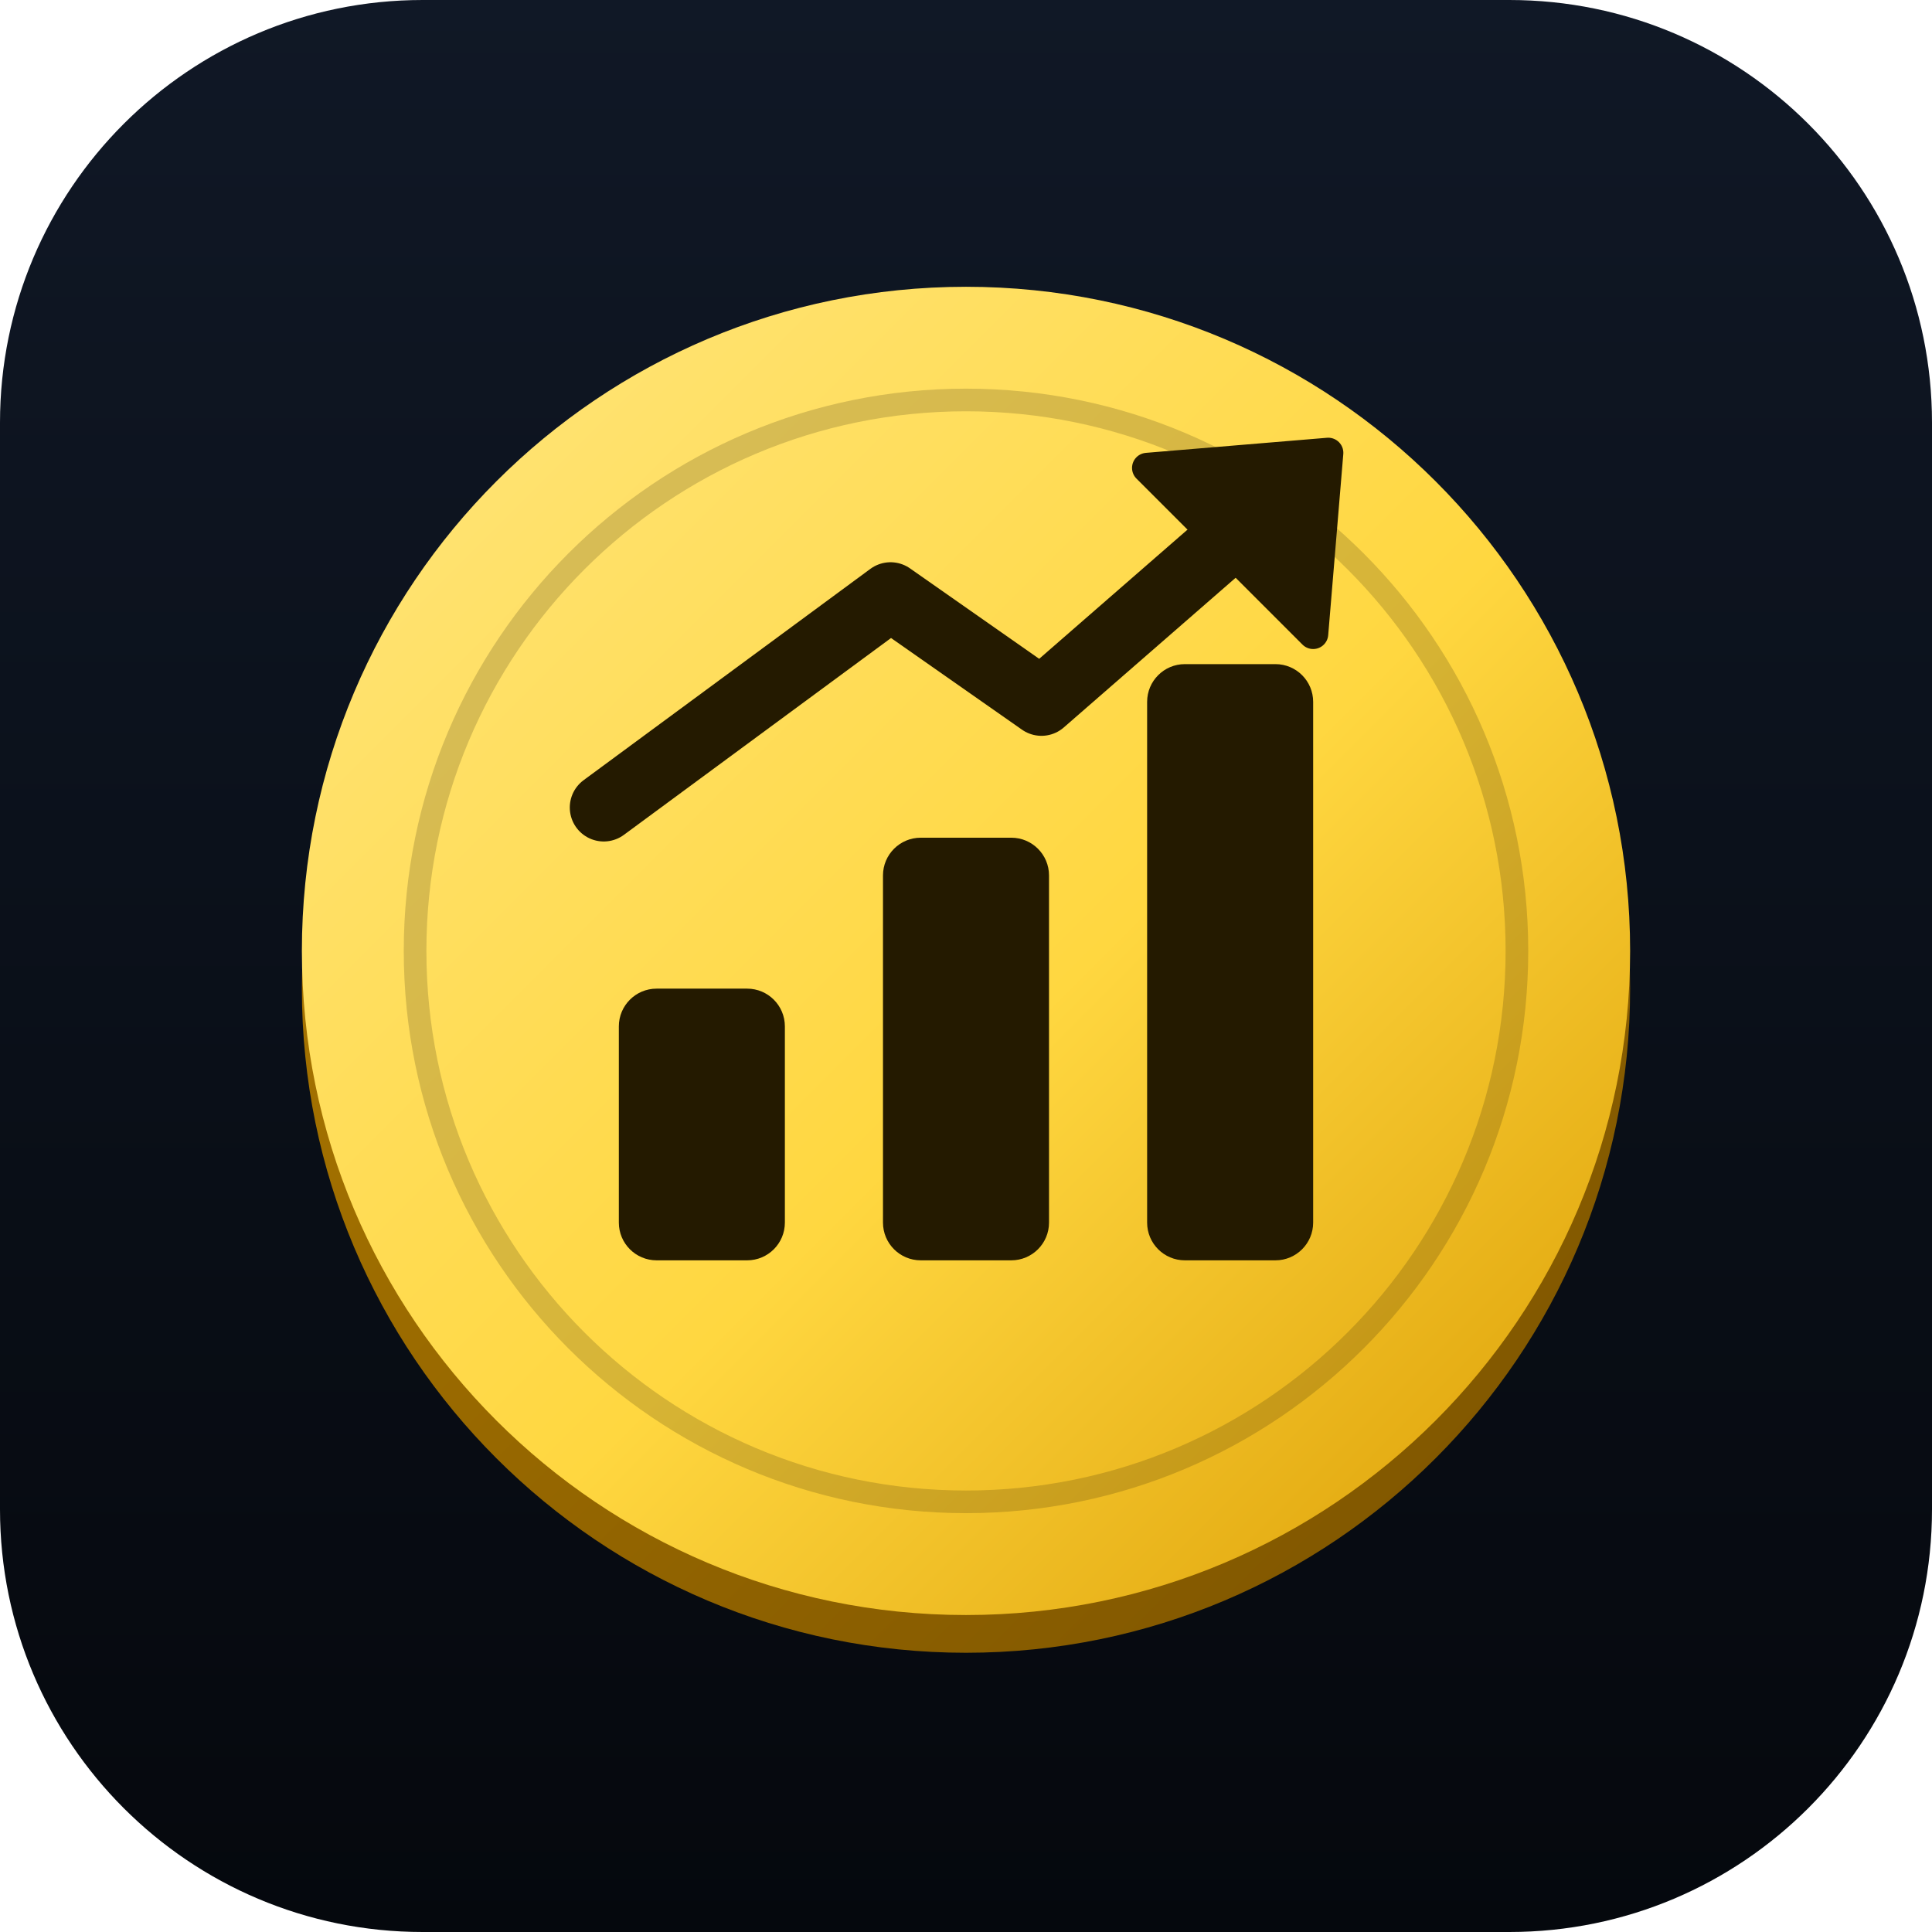
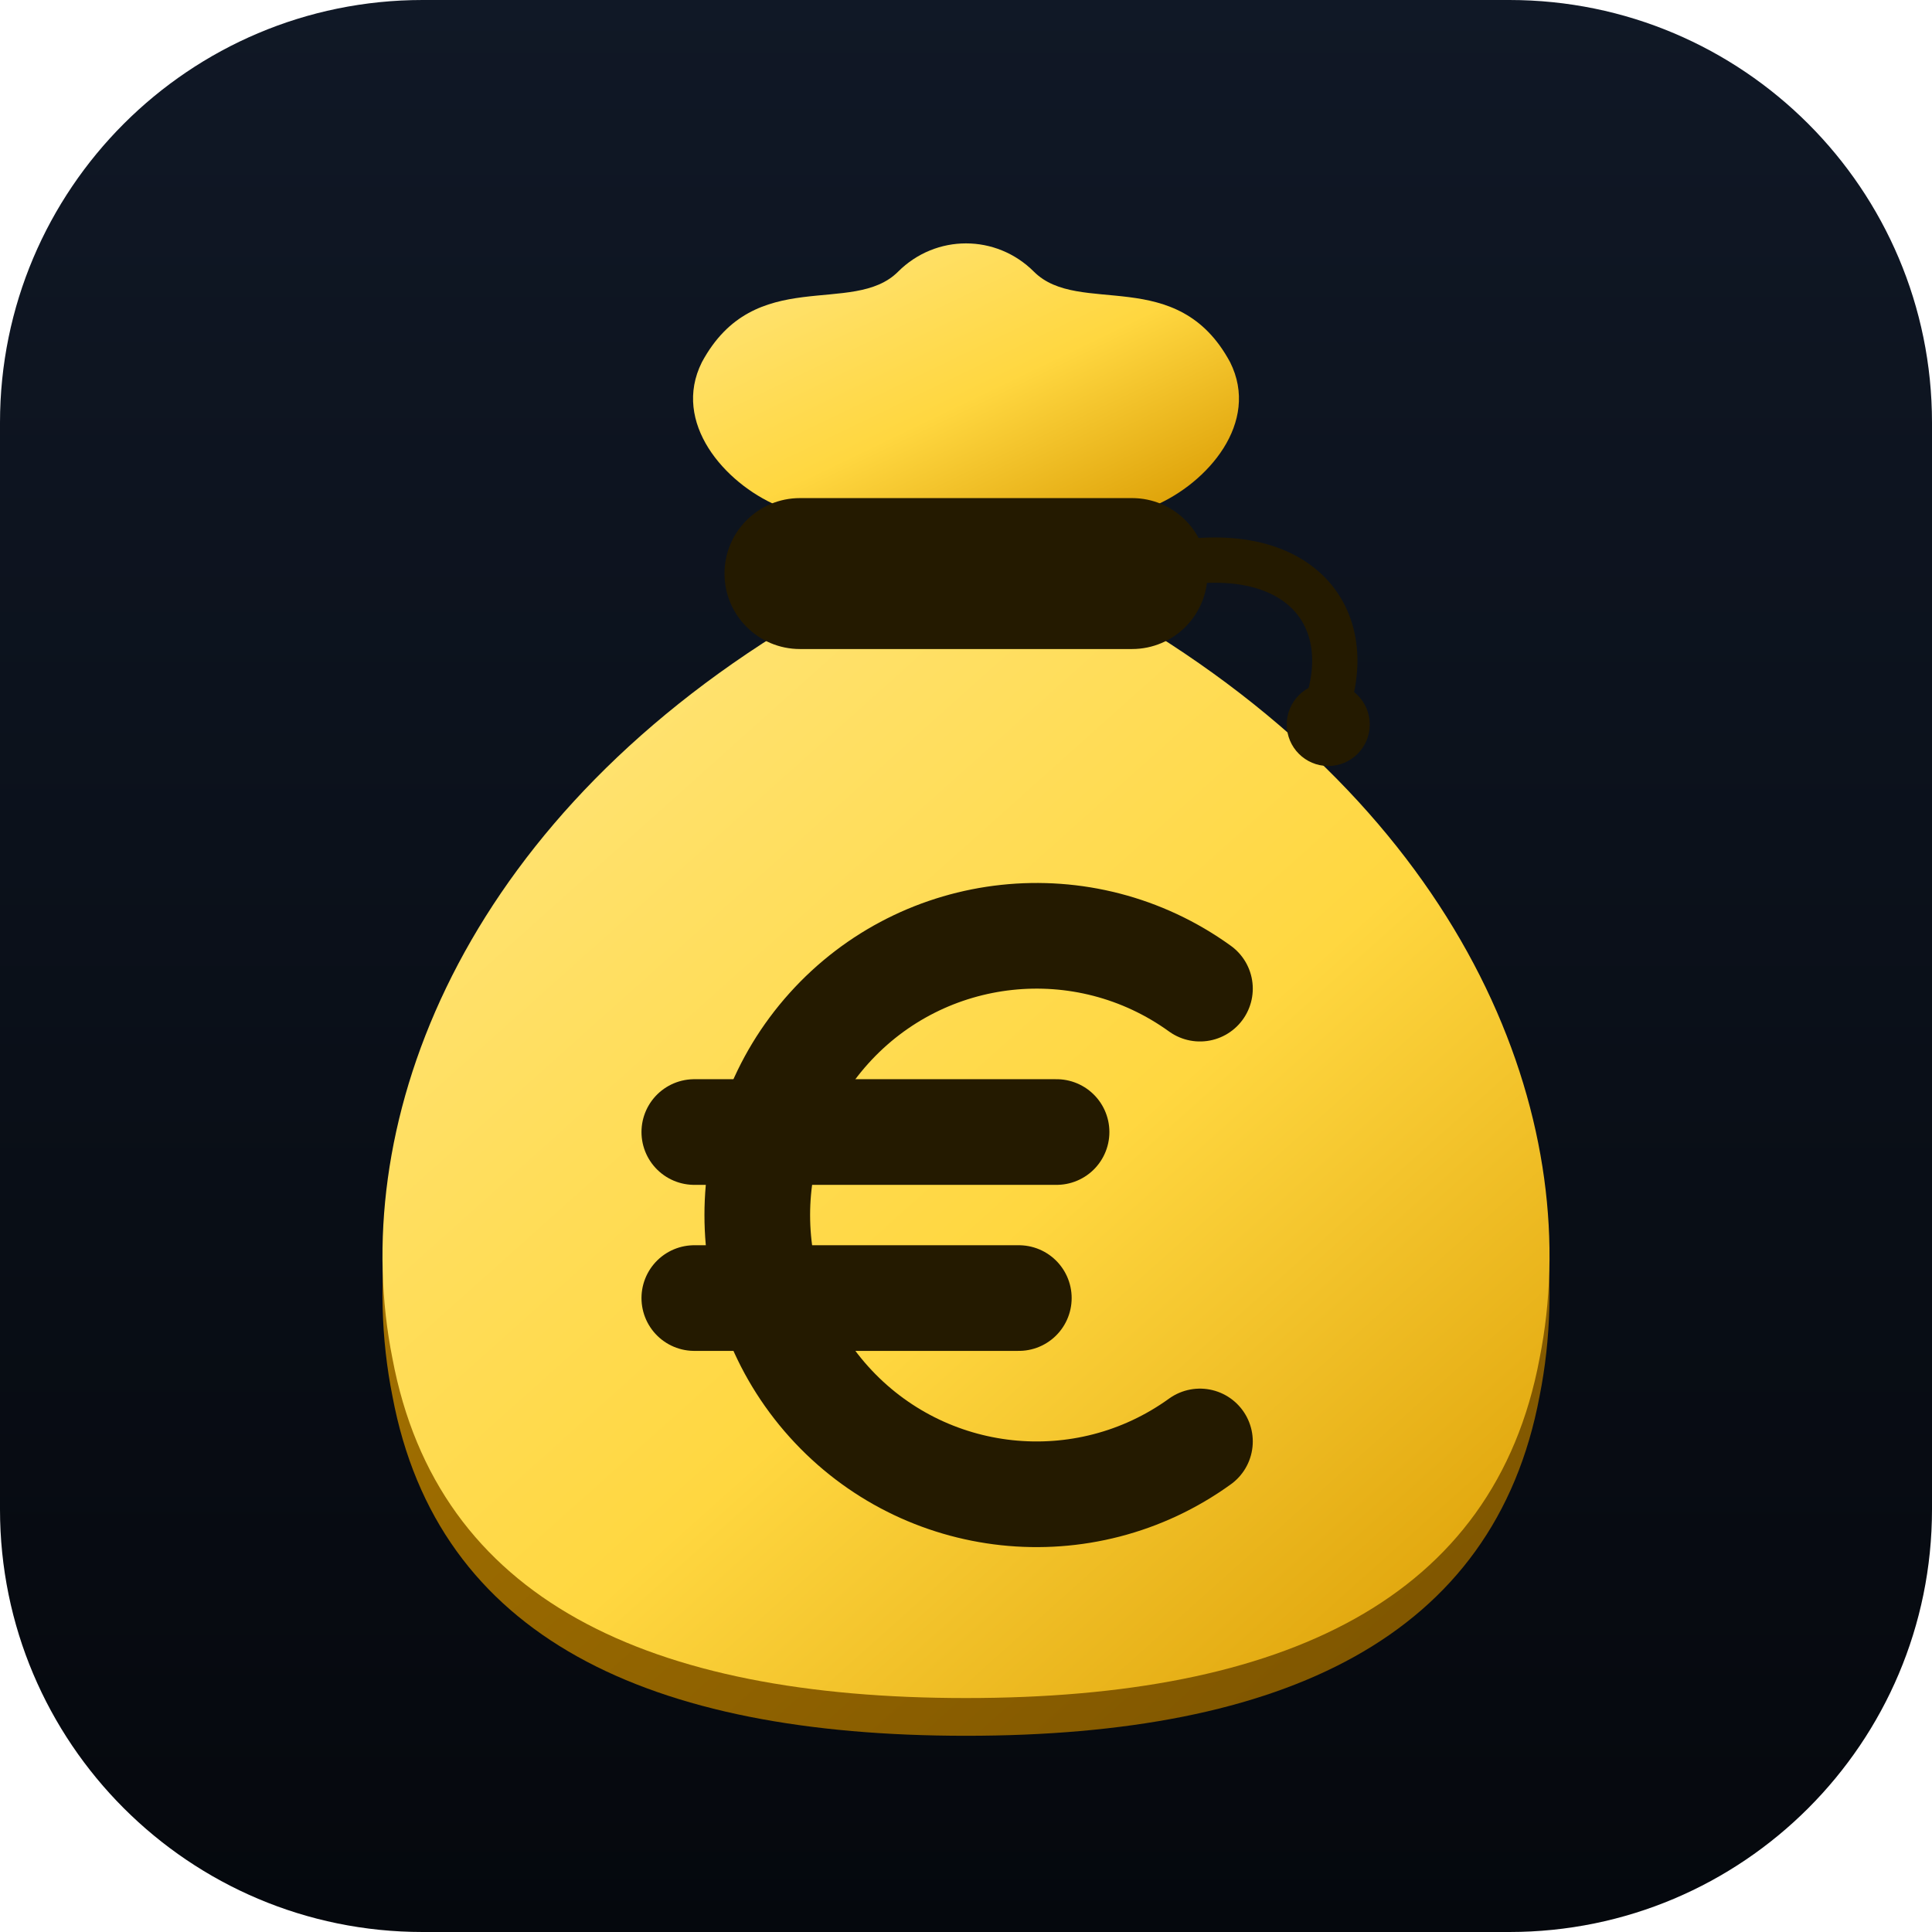
<svg xmlns="http://www.w3.org/2000/svg" viewBox="0 0 512 512">
  <defs>
    <linearGradient id="bg" x1="0" y1="0" x2="0" y2="1">
      <stop offset="0" stop-color="#101826" />
      <stop offset="1" stop-color="#05080d" />
    </linearGradient>
    <linearGradient id="gold" x1="0" y1="0" x2="1" y2="1">
      <stop offset="0" stop-color="#ffe680" />
      <stop offset=".55" stop-color="#ffd740" />
      <stop offset="1" stop-color="#d99a00" />
    </linearGradient>
    <linearGradient id="rim" x1="0" y1="0" x2="1" y2="1">
      <stop offset="0" stop-color="#b37d00" />
      <stop offset="1" stop-color="#7a5200" />
    </linearGradient>
  </defs>
  <rect width="512" height="512" rx="112" fill="url(#bg)" />
-   <circle cx="256" cy="262" r="176" fill="url(#rim)" />
-   <circle cx="256" cy="252" r="176" fill="url(#gold)" />
-   <circle cx="256" cy="252" r="146" fill="none" stroke="#241a00" stroke-opacity=".18" stroke-width="6" />
-   <g fill="#241a00">
-     <rect x="164" y="262" width="44" height="72" rx="10" />
-     <rect x="234" y="222" width="44" height="112" rx="10" />
-     <rect x="304" y="176" width="44" height="158" rx="10" />
+   <path d="M206 168 C120 222 92 300 104 360 C116 424 172 450 256 450 C340 450 396 424 408 360 C420 300 392 222 306 168 Z" fill="url(#rim)" transform="translate(0 10)" />
+   <path d="M206 168 C120 222 92 300 104 360 C116 424 172 450 256 450 C340 450 396 424 408 360 C420 300 392 222 306 168 Z" fill="url(#gold)" />
+   <path d="M186 96 C200 70 226 84 238 72 C248 62 264 62 274 72 C286 84 312 70 326 96 C334 112 320 128 306 134 L206 134 C192 128 178 112 186 96 Z" fill="url(#gold)" />
+   <rect x="192" y="132" width="128" height="40" rx="20" fill="#241a00" />
+   <path d="M300 152 C340 140 360 160 352 186" fill="none" stroke="#241a00" stroke-width="12" stroke-linecap="round" />
+   <circle cx="352" cy="192" r="11" fill="#241a00" />
+   <g fill="none" stroke="#241a00" stroke-width="28" stroke-linecap="round">
+     <path d="M318 262 A74 74 0 1 0 318 382" />
+     <path d="M184 300 H280 M184 344 H270" />
  </g>
-   <path d="M160 214 L236 158 L276 186 L338 132" fill="none" stroke="#241a00" stroke-width="18" stroke-linecap="round" stroke-linejoin="round" />
-   <path d="M304 124 L352 120 L348 168 Z" fill="#241a00" stroke="#241a00" stroke-width="8" stroke-linejoin="round" />
</svg>
